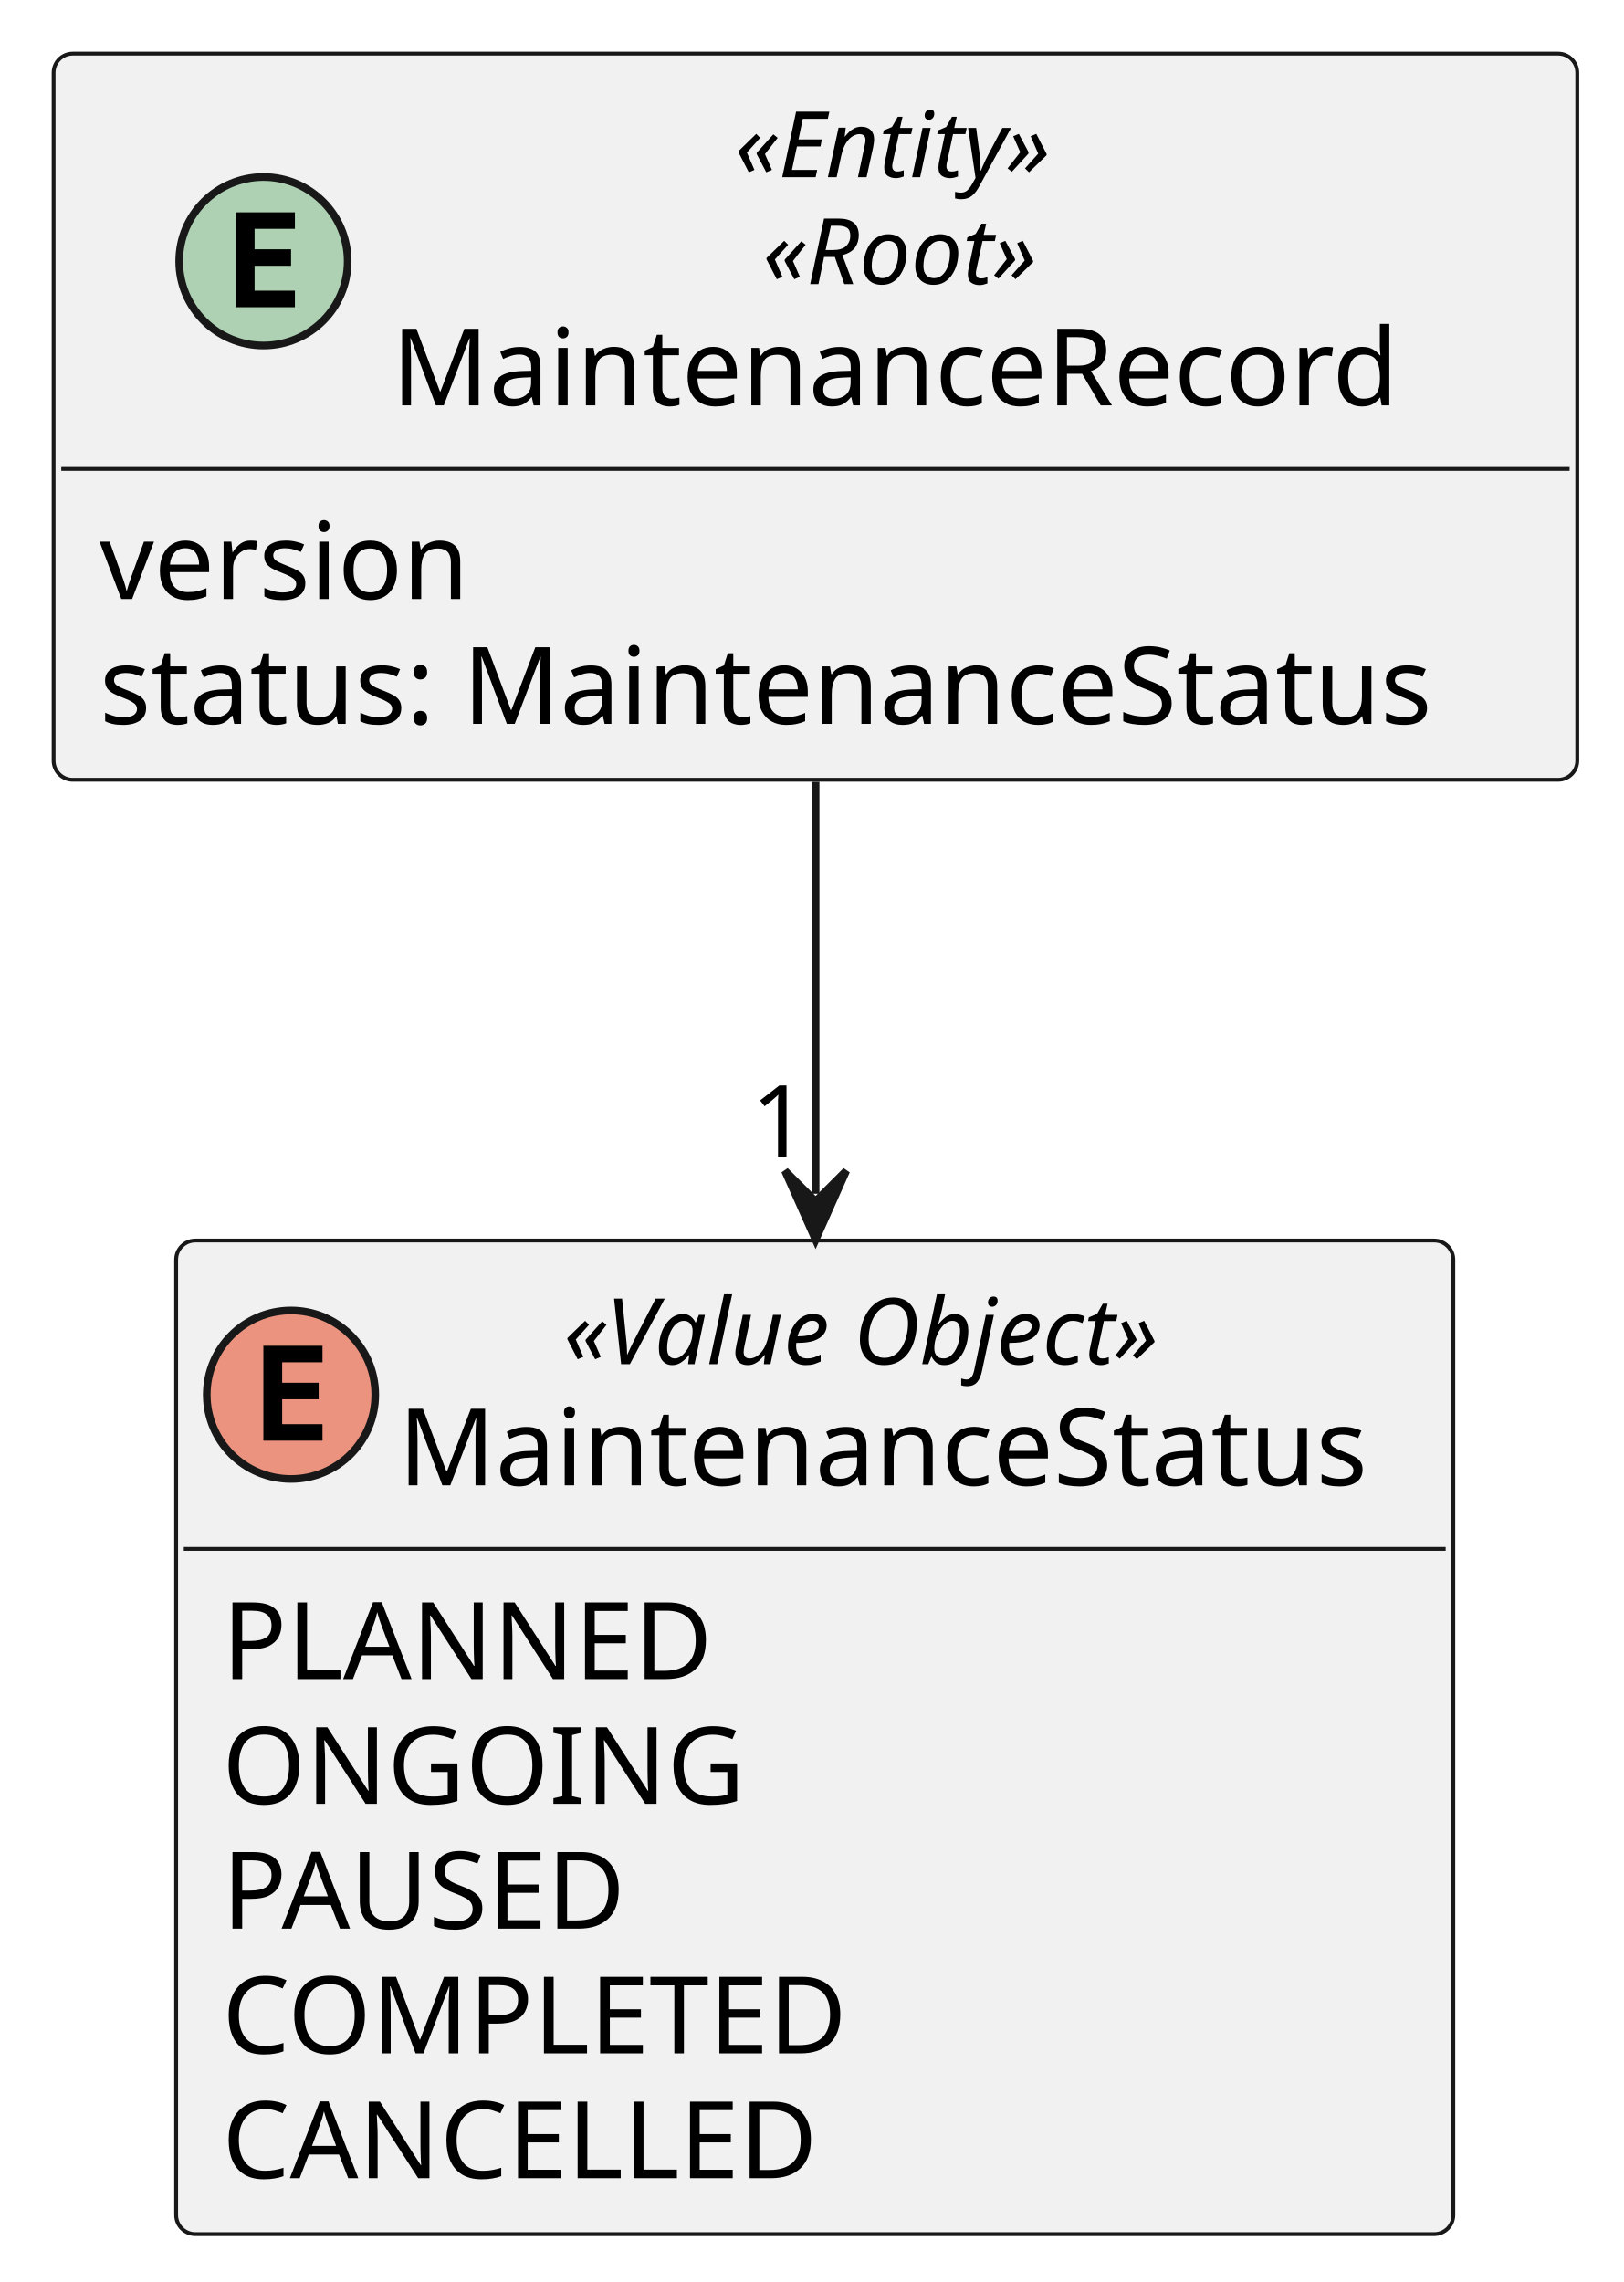
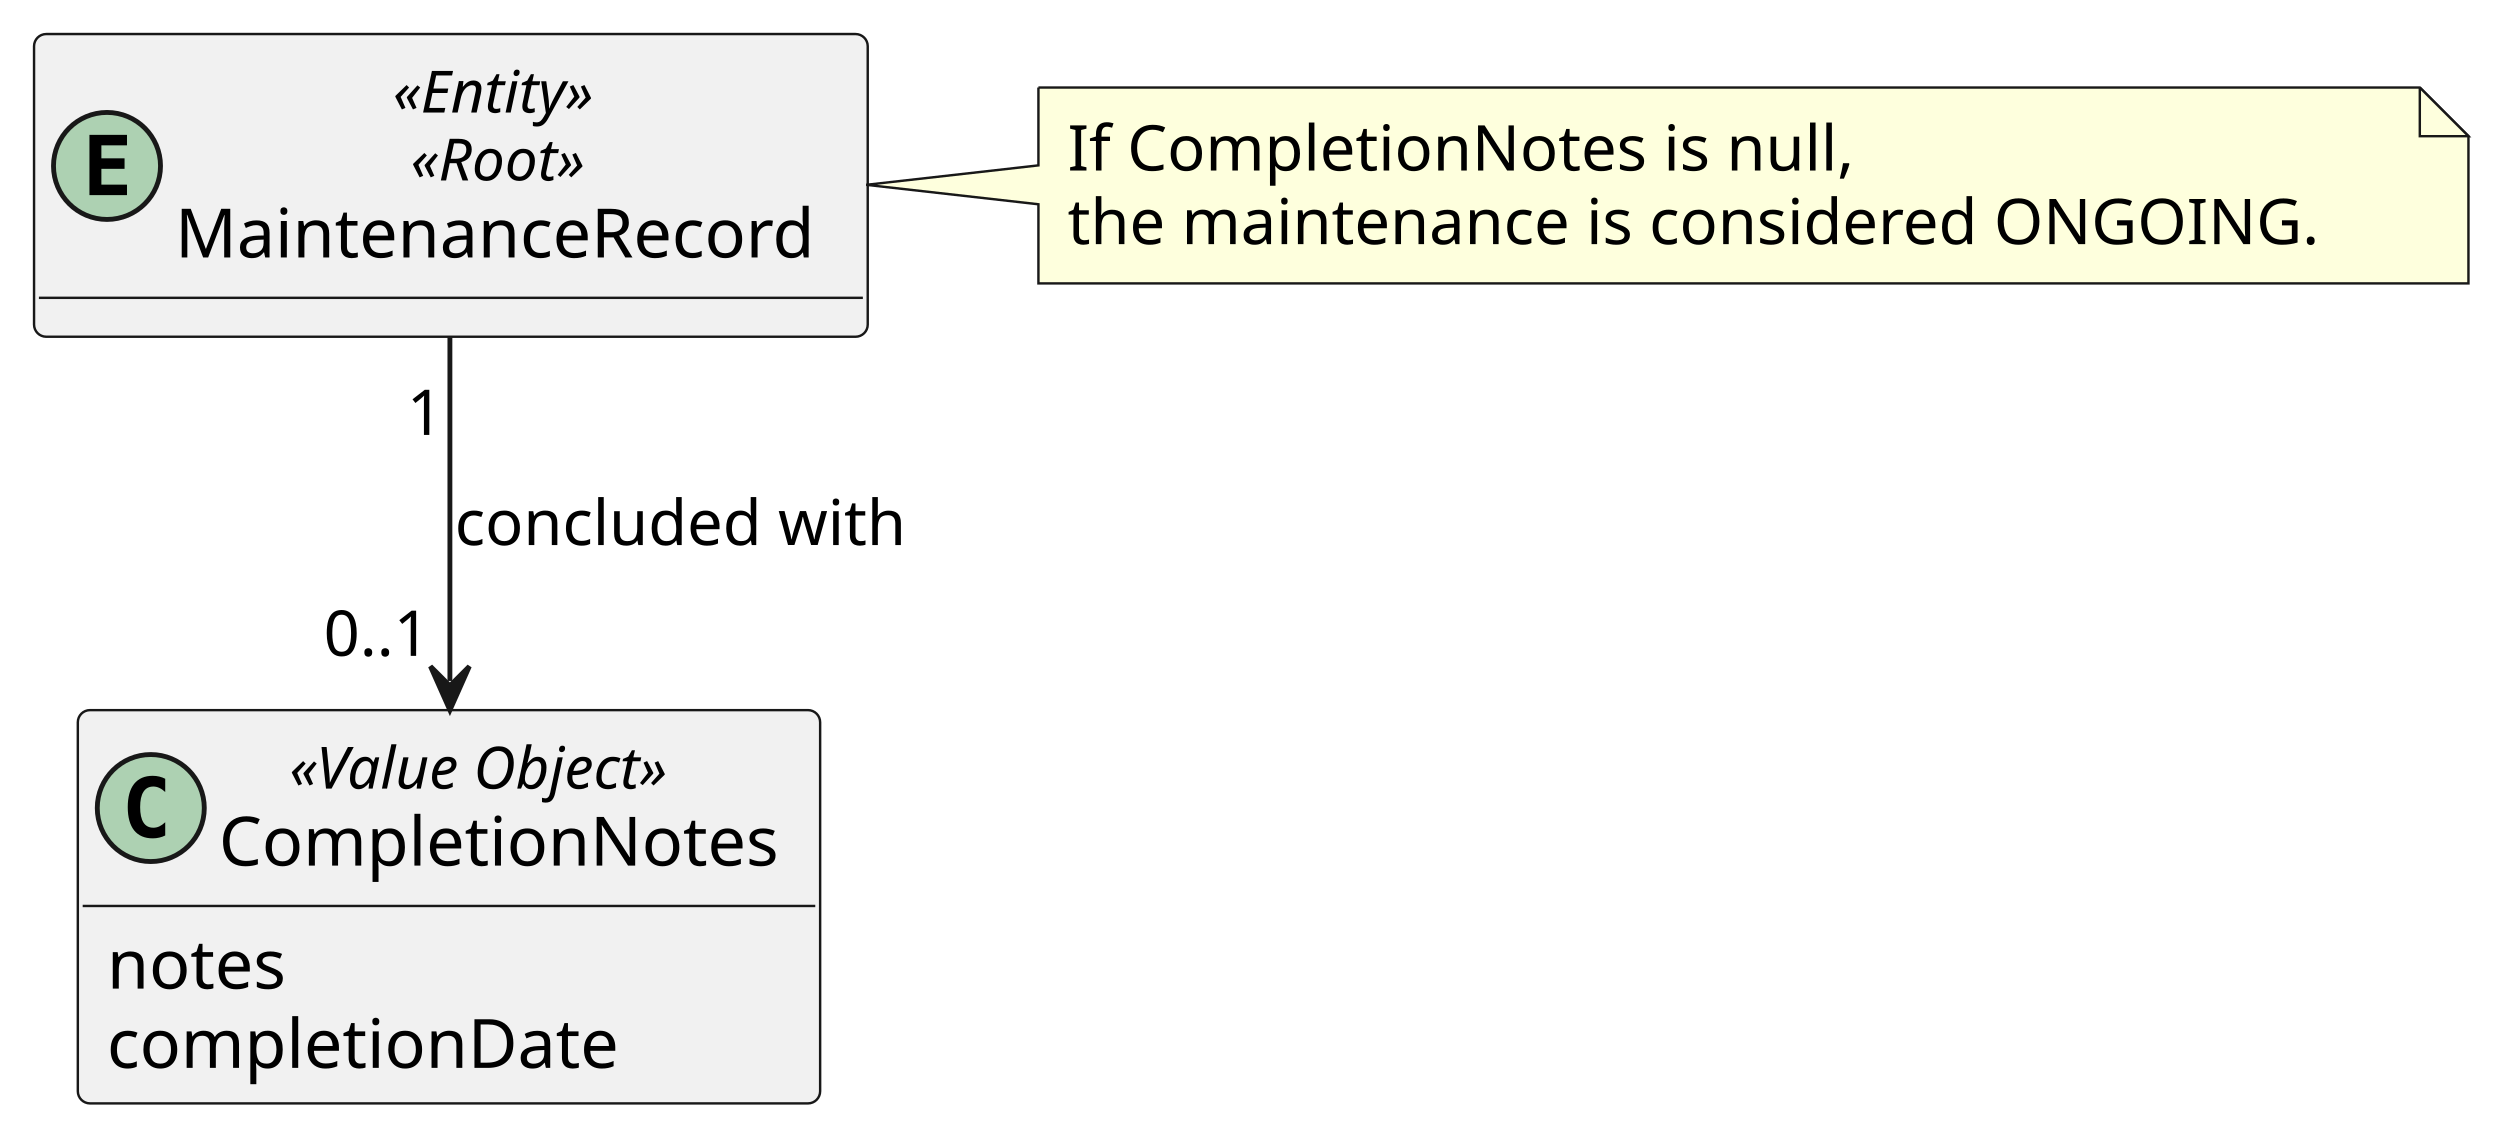
- <svg xmlns="http://www.w3.org/2000/svg" contentStyleType="text/css" data-diagram-type="CLASS" height="298px" preserveAspectRatio="none" style="width:212px;height:298px;background:#FFFFFF;" version="1.1" viewBox="0 0 212 298" width="212px" zoomAndPan="magnify">
+ <svg xmlns="http://www.w3.org/2000/svg" contentStyleType="text/css" data-diagram-type="CLASS" height="233px" preserveAspectRatio="none" style="width:514px;height:233px;background:#FFFFFF;" version="1.1" viewBox="0 0 514 233" width="514px" zoomAndPan="magnify">
  <defs />
  <g>
    <g class="entity" data-qualified-name="MaintenanceRecord" data-source-line="3" id="ent0002">
-       <rect fill="#F1F1F1" height="94.828" rx="2.5" ry="2.5" style="stroke:#181818;stroke-width:0.5;" width="198.956" x="7" y="7" />
-       <ellipse cx="34.398" cy="34.117" fill="#ADD1B2" rx="11" ry="11" style="stroke:#181818;stroke-width:1;" />
-       <path d="M38.507,40.117 L30.788,40.117 L30.788,27.727 L38.507,27.727 L38.507,29.883 L33.242,29.883 L33.242,32.555 L38.007,32.555 L38.007,34.711 L33.242,34.711 L33.242,37.961 L38.507,37.961 L38.507,40.117 Z " fill="#000000" />
-       <text fill="#000000" font-family="sans-serif" font-size="12" font-style="italic" lengthAdjust="spacing" textLength="49.846" x="95.933" y="23.139">«Entity»</text>
-       <text fill="#000000" font-family="sans-serif" font-size="12" font-style="italic" lengthAdjust="spacing" textLength="42.539" x="99.586" y="37.107">«Root»</text>
-       <text fill="#000000" font-family="sans-serif" font-size="14" lengthAdjust="spacing" textLength="139.405" x="51.153" y="52.933">MaintenanceRecord</text>
-       <line style="stroke:#181818;stroke-width:0.5;" x1="8" x2="204.956" y1="61.234" y2="61.234" />
-       <text fill="#000000" font-family="sans-serif" font-size="14" lengthAdjust="spacing" textLength="51.276" x="13" y="78.23">version</text>
-       <text fill="#000000" font-family="sans-serif" font-size="14" lengthAdjust="spacing" textLength="186.956" x="13" y="94.526">status: MaintenanceStatus</text>
+       <rect fill="#F1F1F1" height="62.234" rx="2.5" ry="2.5" style="stroke:#181818;stroke-width:0.5;" width="171.405" x="7" y="7" />
+       <ellipse cx="22" cy="34.117" fill="#ADD1B2" rx="11" ry="11" style="stroke:#181818;stroke-width:1;" />
+       <path d="M26.109,40.117 L18.391,40.117 L18.391,27.727 L26.109,27.727 L26.109,29.883 L20.844,29.883 L20.844,32.555 L25.609,32.555 L25.609,34.711 L20.844,34.711 L20.844,37.961 L26.109,37.961 L26.109,40.117 Z " fill="#000000" />
+       <text fill="#000000" font-family="sans-serif" font-size="12" font-style="italic" lengthAdjust="spacing" textLength="49.846" x="80.78" y="23.139">«Entity»</text>
+       <text fill="#000000" font-family="sans-serif" font-size="12" font-style="italic" lengthAdjust="spacing" textLength="42.539" x="84.433" y="37.107">«Root»</text>
+       <text fill="#000000" font-family="sans-serif" font-size="14" lengthAdjust="spacing" textLength="139.405" x="36" y="52.933">MaintenanceRecord</text>
+       <line style="stroke:#181818;stroke-width:0.5;" x1="8" x2="177.405" y1="61.234" y2="61.234" />
    </g>
-     <g class="entity" data-qualified-name="MaintenanceStatus" data-source-line="8" id="ent0003">
-       <rect fill="#F1F1F1" height="129.75" rx="2.5" ry="2.5" style="stroke:#181818;stroke-width:0.5;" width="166.77" x="23" y="162" />
-       <ellipse cx="38" cy="182.133" fill="#EB937F" rx="11" ry="11" style="stroke:#181818;stroke-width:1;" />
-       <path d="M42.109,188.133 L34.391,188.133 L34.391,175.742 L42.109,175.742 L42.109,177.898 L36.844,177.898 L36.844,180.57 L41.609,180.57 L41.609,182.727 L36.844,182.727 L36.844,185.977 L42.109,185.977 L42.109,188.133 Z " fill="#000000" />
-       <text fill="#000000" font-family="sans-serif" font-size="12" font-style="italic" lengthAdjust="spacing" textLength="91.594" x="73.588" y="178.139">«Value Object»</text>
-       <text fill="#000000" font-family="sans-serif" font-size="14" lengthAdjust="spacing" textLength="134.77" x="52" y="193.964">MaintenanceStatus</text>
-       <line style="stroke:#181818;stroke-width:0.5;" x1="24" x2="188.77" y1="202.266" y2="202.266" />
-       <text fill="#000000" font-family="sans-serif" font-size="14" lengthAdjust="spacing" textLength="66.391" x="29" y="219.261">PLANNED</text>
-       <text fill="#000000" font-family="sans-serif" font-size="14" lengthAdjust="spacing" textLength="68.811" x="29" y="235.558">ONGOING</text>
-       <text fill="#000000" font-family="sans-serif" font-size="14" lengthAdjust="spacing" textLength="56.779" x="29" y="251.855">PAUSED</text>
-       <text fill="#000000" font-family="sans-serif" font-size="14" lengthAdjust="spacing" textLength="86.14" x="29" y="268.151">COMPLETED</text>
-       <text fill="#000000" font-family="sans-serif" font-size="14" lengthAdjust="spacing" textLength="83.672" x="29" y="284.448">CANCELLED</text>
+     <g class="entity" data-qualified-name="CompletionNotes" data-source-line="4" id="ent0003">
+       <rect fill="#F1F1F1" height="80.859" rx="2.5" ry="2.5" style="stroke:#181818;stroke-width:0.5;" width="152.62" x="16" y="146" />
+       <ellipse cx="31" cy="166.133" fill="#ADD1B2" rx="11" ry="11" style="stroke:#181818;stroke-width:1;" />
+       <path d="M33.969,171.773 Q33.391,172.07 32.75,172.211 Q32.109,172.367 31.406,172.367 Q28.906,172.367 27.578,170.727 Q26.266,169.07 26.266,165.945 Q26.266,162.82 27.578,161.164 Q28.906,159.508 31.406,159.508 Q32.109,159.508 32.75,159.664 Q33.406,159.82 33.969,160.117 L33.969,162.836 Q33.344,162.258 32.75,161.992 Q32.156,161.711 31.531,161.711 Q30.188,161.711 29.5,162.789 Q28.812,163.852 28.812,165.945 Q28.812,168.039 29.5,169.117 Q30.188,170.18 31.531,170.18 Q32.156,170.18 32.75,169.914 Q33.344,169.633 33.969,169.055 L33.969,171.773 Z " fill="#000000" />
+       <text fill="#000000" font-family="sans-serif" font-size="12" font-style="italic" lengthAdjust="spacing" textLength="91.594" x="59.513" y="162.139">«Value Object»</text>
+       <text fill="#000000" font-family="sans-serif" font-size="14" lengthAdjust="spacing" textLength="120.62" x="45" y="177.964">CompletionNotes</text>
+       <line style="stroke:#181818;stroke-width:0.5;" x1="17" x2="167.62" y1="186.266" y2="186.266" />
+       <text fill="#000000" font-family="sans-serif" font-size="14" lengthAdjust="spacing" textLength="38.835" x="22" y="203.261">notes</text>
+       <text fill="#000000" font-family="sans-serif" font-size="14" lengthAdjust="spacing" textLength="111.569" x="22" y="219.558">completionDate</text>
    </g>
-     <g class="link" data-entity-1="ent0002" data-entity-2="ent0003" data-link-type="dependency" data-source-line="16" id="lnk4">
-       <path codeLine="16" d="M106.5,102.09 C106.5,120.53 106.5,136.03 106.5,155.89" fill="none" id="MaintenanceRecord-to-MaintenanceStatus" style="stroke:#181818;stroke-width:1;" />
-       <polygon fill="#181818" points="106.5,161.89,110.5,152.89,106.5,156.89,102.5,152.89,106.5,161.89" style="stroke:#181818;stroke-width:1;" />
-       <text fill="#000000" font-family="sans-serif" font-size="13" lengthAdjust="spacing" textLength="8.271" x="98.09" y="151.036">1</text>
+     <g class="entity" data-qualified-name="GMN5" data-source-line="12" id="ent0006">
+       <path d="M213.5,18 L213.5,34 L178.08,38 L213.5,42 L213.5,58.266 A0,0 0 0 0 213.5,58.266 L507.513,58.266 A0,0 0 0 0 507.513,58.266 L507.513,28 L497.513,18 L213.5,18 A0,0 0 0 0 213.5,18" fill="#FEFFDD" style="stroke:#181818;stroke-width:0.5;" />
+       <path d="M497.513,18 L497.513,28 L507.513,28 L497.513,18" fill="#FEFFDD" style="stroke:#181818;stroke-width:0.5;" />
+       <text fill="#000000" font-family="sans-serif" font-size="13" lengthAdjust="spacing" textLength="171.031" x="219.5" y="35.067">If CompletionNotes is null,</text>
+       <text fill="#000000" font-family="sans-serif" font-size="13" lengthAdjust="spacing" textLength="273.013" x="219.5" y="50.2">the maintenance is considered ONGOING.</text>
+     </g>
+     <g class="link" data-entity-1="ent0002" data-entity-2="ent0003" data-link-type="dependency" data-source-line="9" id="lnk4">
+       <path codeLine="9" d="M92.5,69.35 C92.5,91.56 92.5,115.9 92.5,140" fill="none" id="MaintenanceRecord-to-CompletionNotes" style="stroke:#181818;stroke-width:1;" />
+       <polygon fill="#181818" points="92.5,146,96.5,137,92.5,141,88.5,137,92.5,146" style="stroke:#181818;stroke-width:1;" />
+       <text fill="#000000" font-family="sans-serif" font-size="13" lengthAdjust="spacing" textLength="98.554" x="93.5" y="112.067">concluded with</text>
+       <text fill="#000000" font-family="sans-serif" font-size="13" lengthAdjust="spacing" textLength="8.271" x="83.661" y="89.419">1</text>
+       <text fill="#000000" font-family="sans-serif" font-size="13" lengthAdjust="spacing" textLength="24.807" x="66.54" y="134.84">0..1</text>
    </g>
  </g>
</svg>
